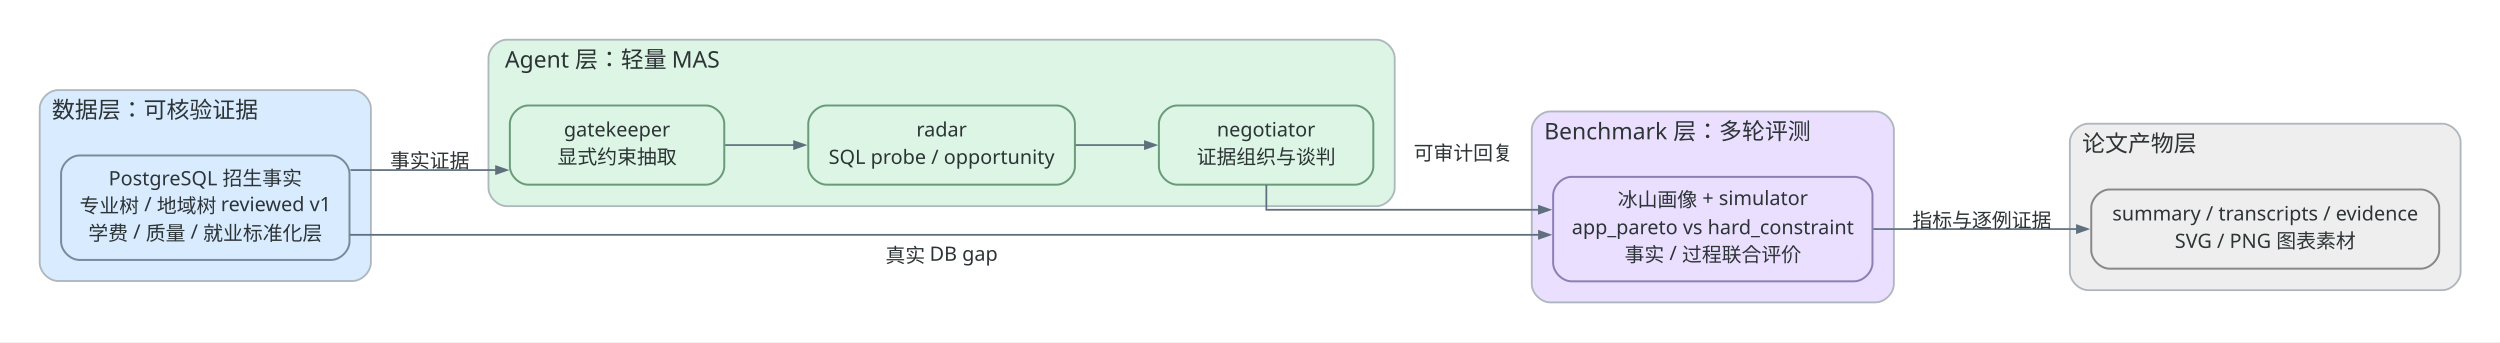
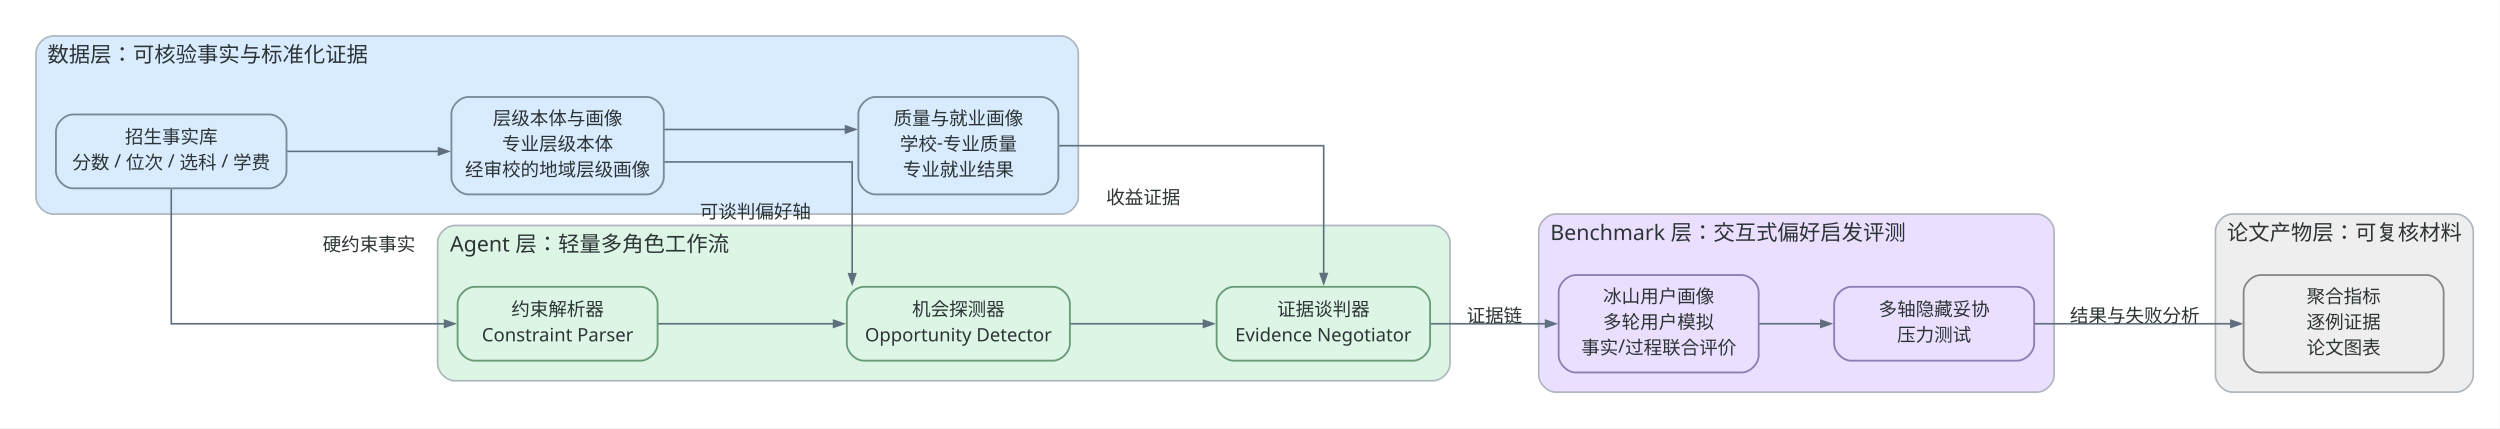
- <svg xmlns="http://www.w3.org/2000/svg" width="1637pt" height="224pt" viewBox="0.00 0.00 1637.00 224.00">
-   <g id="graph0" class="graph" transform="scale(1 1) rotate(0) translate(18 206)">
-     <polygon fill="white" stroke="none" points="-18,18 -18,-206 1619.2,-206 1619.2,18 -18,18" />
+ <svg xmlns="http://www.w3.org/2000/svg" width="1755pt" height="301pt" viewBox="0.00 0.00 1755.00 301.00">
+   <g id="graph0" class="graph" transform="scale(1 1) rotate(0) translate(17.28 283.28)">
+     <polygon fill="white" stroke="none" points="-17.28,17.28 -17.28,-283.28 1737.43,-283.28 1737.43,17.28 -17.28,17.28" />
    <g id="clust1" class="cluster">
-       <path fill="#d9ecff" stroke="#aeb6be" stroke-width="1.2" d="M20,-22C20,-22 212.85,-22 212.85,-22 218.85,-22 224.85,-28 224.85,-34 224.85,-34 224.85,-135 224.85,-135 224.85,-141 218.85,-147 212.85,-147 212.85,-147 20,-147 20,-147 14,-147 8,-141 8,-135 8,-135 8,-34 8,-34 8,-28 14,-22 20,-22" />
-       <text xml:space="preserve" text-anchor="middle" x="83.5" y="-128.75" font-family="Microsoft YaHei" font-size="15.00" fill="#2d3436">数据层：可核验证据</text>
+       <path fill="#d9ecff" stroke="#aeb6be" stroke-width="1.2" d="M20,-133C20,-133 727.7,-133 727.7,-133 733.7,-133 739.7,-139 739.7,-145 739.7,-145 739.7,-246 739.7,-246 739.7,-252 733.7,-258 727.7,-258 727.7,-258 20,-258 20,-258 14,-258 8,-252 8,-246 8,-246 8,-145 8,-145 8,-139 14,-133 20,-133" />
+       <text xml:space="preserve" text-anchor="middle" x="128.5" y="-239.75" font-family="Microsoft YaHei" font-size="15.00" fill="#2d3436">数据层：可核验事实与标准化证据</text>
    </g>
    <g id="clust2" class="cluster">
-       <path fill="#dcf5e5" stroke="#aeb6be" stroke-width="1.2" d="M313.85,-71C313.85,-71 883.25,-71 883.25,-71 889.25,-71 895.25,-77 895.25,-83 895.25,-83 895.25,-168 895.25,-168 895.25,-174 889.25,-180 883.25,-180 883.25,-180 313.85,-180 313.85,-180 307.85,-180 301.85,-174 301.85,-168 301.85,-168 301.85,-83 301.85,-83 301.85,-77 307.85,-71 313.85,-71" />
-       <text xml:space="preserve" text-anchor="middle" x="382.97" y="-161.75" font-family="Microsoft YaHei" font-size="15.00" fill="#2d3436">Agent 层：轻量 MAS</text>
+       <path fill="#dcf5e5" stroke="#aeb6be" stroke-width="1.2" d="M301.95,-16C301.95,-16 988.65,-16 988.65,-16 994.65,-16 1000.65,-22 1000.65,-28 1000.65,-28 1000.65,-113 1000.65,-113 1000.65,-119 994.65,-125 988.65,-125 988.65,-125 301.95,-125 301.95,-125 295.95,-125 289.95,-119 289.95,-113 289.95,-113 289.95,-28 289.95,-28 289.95,-22 295.95,-16 301.95,-16" />
+       <text xml:space="preserve" text-anchor="middle" x="396.57" y="-106.75" font-family="Microsoft YaHei" font-size="15.00" fill="#2d3436">Agent 层：轻量多角色工作流</text>
    </g>
    <g id="clust3" class="cluster">
-       <path fill="#eadfff" stroke="#aeb6be" stroke-width="1.2" d="M997,-8C997,-8 1210.1,-8 1210.1,-8 1216.1,-8 1222.1,-14 1222.1,-20 1222.1,-20 1222.1,-121 1222.1,-121 1222.1,-127 1216.1,-133 1210.1,-133 1210.1,-133 997,-133 997,-133 991,-133 985,-127 985,-121 985,-121 985,-20 985,-20 985,-14 991,-8 997,-8" />
-       <text xml:space="preserve" text-anchor="middle" x="1080.38" y="-114.75" font-family="Microsoft YaHei" font-size="15.00" fill="#2d3436">Benchmark 层：多轮评测</text>
+       <path fill="#eadfff" stroke="#aeb6be" stroke-width="1.2" d="M1074.9,-8C1074.9,-8 1412.7,-8 1412.7,-8 1418.7,-8 1424.7,-14 1424.7,-20 1424.7,-20 1424.7,-121 1424.7,-121 1424.7,-127 1418.7,-133 1412.7,-133 1412.7,-133 1074.9,-133 1074.9,-133 1068.9,-133 1062.9,-127 1062.9,-121 1062.9,-121 1062.9,-20 1062.9,-20 1062.9,-14 1068.9,-8 1074.9,-8" />
+       <text xml:space="preserve" text-anchor="middle" x="1195.77" y="-114.75" font-family="Microsoft YaHei" font-size="15.00" fill="#2d3436">Benchmark 层：交互式偏好启发评测</text>
    </g>
    <g id="clust4" class="cluster">
-       <path fill="#eeeeee" stroke="#aeb6be" stroke-width="1.2" d="M1349.35,-16C1349.35,-16 1581.2,-16 1581.2,-16 1587.2,-16 1593.2,-22 1593.2,-28 1593.2,-28 1593.2,-113 1593.2,-113 1593.2,-119 1587.2,-125 1581.2,-125 1581.2,-125 1349.35,-125 1349.35,-125 1343.35,-125 1337.35,-119 1337.35,-113 1337.35,-113 1337.35,-28 1337.35,-28 1337.35,-22 1343.35,-16 1349.35,-16" />
-       <text xml:space="preserve" text-anchor="middle" x="1382.85" y="-106.75" font-family="Microsoft YaHei" font-size="15.00" fill="#2d3436">论文产物层</text>
+       <path fill="#eeeeee" stroke="#aeb6be" stroke-width="1.2" d="M1549.95,-8C1549.95,-8 1706.95,-8 1706.95,-8 1712.95,-8 1718.95,-14 1718.95,-20 1718.95,-20 1718.95,-121 1718.95,-121 1718.95,-127 1712.95,-133 1706.95,-133 1706.95,-133 1549.95,-133 1549.95,-133 1543.95,-133 1537.95,-127 1537.95,-121 1537.95,-121 1537.95,-20 1537.95,-20 1537.95,-14 1543.95,-8 1549.95,-8" />
+       <text xml:space="preserve" text-anchor="middle" x="1628.45" y="-114.75" font-family="Microsoft YaHei" font-size="15.00" fill="#2d3436">论文产物层：可复核材料</text>
    </g>
    <g id="node1" class="node">
-       <path fill="#d9ecff" stroke="#7a8a99" stroke-width="1.3" d="M198.85,-104.2C198.85,-104.2 34,-104.2 34,-104.2 28,-104.2 22,-98.2 22,-92.2 22,-92.2 22,-47.8 22,-47.8 22,-41.8 28,-35.8 34,-35.8 34,-35.8 198.85,-35.8 198.85,-35.8 204.85,-35.8 210.85,-41.8 210.85,-47.8 210.85,-47.8 210.85,-92.2 210.85,-92.2 210.85,-98.2 204.85,-104.2 198.85,-104.2" />
-       <text xml:space="preserve" text-anchor="middle" x="116.42" y="-84.65" font-family="Microsoft YaHei" font-size="13.00" fill="#2d3436">PostgreSQL 招生事实</text>
-       <text xml:space="preserve" text-anchor="middle" x="116.42" y="-66.65" font-family="Microsoft YaHei" font-size="13.00" fill="#2d3436">专业树 / 地域树 reviewed v1</text>
-       <text xml:space="preserve" text-anchor="middle" x="116.42" y="-48.65" font-family="Microsoft YaHei" font-size="13.00" fill="#2d3436">学费 / 质量 / 就业标准化层</text>
+       <path fill="#d9ecff" stroke="#7a8a99" stroke-width="1.3" d="M171.85,-202.92C171.85,-202.92 34,-202.92 34,-202.92 28,-202.92 22,-196.92 22,-190.92 22,-190.92 22,-163.08 22,-163.08 22,-157.08 28,-151.08 34,-151.08 34,-151.08 171.85,-151.08 171.85,-151.08 177.85,-151.08 183.85,-157.08 183.85,-163.08 183.85,-163.08 183.85,-190.92 183.85,-190.92 183.85,-196.92 177.85,-202.92 171.85,-202.92" />
+       <text xml:space="preserve" text-anchor="middle" x="102.92" y="-182.65" font-family="Microsoft YaHei" font-size="13.00" fill="#2d3436">招生事实库</text>
+       <text xml:space="preserve" text-anchor="middle" x="102.92" y="-164.65" font-family="Microsoft YaHei" font-size="13.00" fill="#2d3436">分数 / 位次 / 选科 / 学费</text>
    </g>
    <g id="node2" class="node">
-       <path fill="#dcf5e5" stroke="#6a9b78" stroke-width="1.3" d="M444.25,-136.92C444.25,-136.92 327.85,-136.92 327.85,-136.92 321.85,-136.92 315.85,-130.92 315.85,-124.92 315.85,-124.92 315.85,-97.08 315.85,-97.08 315.85,-91.08 321.85,-85.08 327.85,-85.08 327.85,-85.08 444.25,-85.08 444.25,-85.08 450.25,-85.08 456.25,-91.08 456.25,-97.08 456.25,-97.08 456.25,-124.92 456.25,-124.92 456.25,-130.92 450.25,-136.92 444.25,-136.92" />
-       <text xml:space="preserve" text-anchor="middle" x="386.05" y="-116.65" font-family="Microsoft YaHei" font-size="13.00" fill="#2d3436">gatekeeper</text>
-       <text xml:space="preserve" text-anchor="middle" x="386.05" y="-98.65" font-family="Microsoft YaHei" font-size="13.00" fill="#2d3436">显式约束抽取</text>
+       <path fill="#d9ecff" stroke="#7a8a99" stroke-width="1.3" d="M436.7,-215.2C436.7,-215.2 311.6,-215.2 311.6,-215.2 305.6,-215.2 299.6,-209.2 299.6,-203.2 299.6,-203.2 299.6,-158.8 299.6,-158.8 299.6,-152.8 305.6,-146.8 311.6,-146.8 311.6,-146.8 436.7,-146.8 436.7,-146.8 442.7,-146.8 448.7,-152.8 448.7,-158.8 448.7,-158.8 448.7,-203.2 448.7,-203.2 448.7,-209.2 442.7,-215.2 436.7,-215.2" />
+       <text xml:space="preserve" text-anchor="middle" x="374.15" y="-195.65" font-family="Microsoft YaHei" font-size="13.00" fill="#2d3436">层级本体与画像</text>
+       <text xml:space="preserve" text-anchor="middle" x="374.15" y="-177.65" font-family="Microsoft YaHei" font-size="13.00" fill="#2d3436">专业层级本体</text>
+       <text xml:space="preserve" text-anchor="middle" x="374.15" y="-159.65" font-family="Microsoft YaHei" font-size="13.00" fill="#2d3436">经审校的地域层级画像</text>
+     </g>
+     <g id="edge1" class="edge">
+       <path fill="none" stroke="#5f6f7d" stroke-width="1.15" d="M184.3,-177C184.3,-177 290.57,-177 290.57,-177" />
+       <polygon fill="#5f6f7d" stroke="#5f6f7d" stroke-width="1.15" points="290.57,-179.45 297.57,-177 290.57,-174.55 290.57,-179.45" />
+     </g>
+     <g id="node4" class="node">
+       <path fill="#dcf5e5" stroke="#6a9b78" stroke-width="1.3" d="M432.35,-81.92C432.35,-81.92 315.95,-81.92 315.95,-81.92 309.95,-81.92 303.95,-75.92 303.95,-69.92 303.95,-69.92 303.95,-42.08 303.95,-42.08 303.95,-36.08 309.95,-30.08 315.95,-30.08 315.95,-30.08 432.35,-30.08 432.35,-30.08 438.35,-30.08 444.35,-36.08 444.35,-42.08 444.35,-42.08 444.35,-69.92 444.35,-69.92 444.35,-75.92 438.35,-81.92 432.35,-81.92" />
+       <text xml:space="preserve" text-anchor="middle" x="374.15" y="-61.65" font-family="Microsoft YaHei" font-size="13.00" fill="#2d3436">约束解析器</text>
+       <text xml:space="preserve" text-anchor="middle" x="374.15" y="-43.65" font-family="Microsoft YaHei" font-size="13.00" fill="#2d3436">Constraint Parser</text>
+     </g>
+     <g id="edge6" class="edge">
+       <path fill="none" stroke="#5f6f7d" stroke-width="1.15" d="M102.95,-150.45C102.95,-114.83 102.95,-56 102.95,-56 102.95,-56 294.86,-56 294.86,-56" />
+       <polygon fill="#5f6f7d" stroke="#5f6f7d" stroke-width="1.15" points="294.86,-58.45 301.86,-56 294.86,-53.55 294.86,-58.45" />
+       <text xml:space="preserve" text-anchor="middle" x="241.72" y="-107.15" font-family="Sans-Serif" font-size="13.00" fill="#2d3436">硬约束事实</text>
+     </g>
+     <g id="node3" class="node">
+       <path fill="#d9ecff" stroke="#7a8a99" stroke-width="1.3" d="M713.7,-215.2C713.7,-215.2 597.3,-215.2 597.3,-215.2 591.3,-215.2 585.3,-209.2 585.3,-203.2 585.3,-203.2 585.3,-158.8 585.3,-158.8 585.3,-152.8 591.3,-146.8 597.3,-146.8 597.3,-146.8 713.7,-146.8 713.7,-146.8 719.7,-146.8 725.7,-152.8 725.7,-158.8 725.7,-158.8 725.7,-203.2 725.7,-203.2 725.7,-209.2 719.7,-215.2 713.7,-215.2" />
+       <text xml:space="preserve" text-anchor="middle" x="655.5" y="-195.65" font-family="Microsoft YaHei" font-size="13.00" fill="#2d3436">质量与就业画像</text>
+       <text xml:space="preserve" text-anchor="middle" x="655.5" y="-177.65" font-family="Microsoft YaHei" font-size="13.00" fill="#2d3436">学校-专业质量</text>
+       <text xml:space="preserve" text-anchor="middle" x="655.5" y="-159.65" font-family="Microsoft YaHei" font-size="13.00" fill="#2d3436">专业就业结果</text>
+     </g>
+     <g id="edge2" class="edge">
+       <path fill="none" stroke="#5f6f7d" stroke-width="1.15" d="M449.18,-192.4C449.18,-192.4 576.3,-192.4 576.3,-192.4" />
+       <polygon fill="#5f6f7d" stroke="#5f6f7d" stroke-width="1.15" points="576.3,-194.85 583.3,-192.4 576.3,-189.95 576.3,-194.85" />
+     </g>
+     <g id="node5" class="node">
+       <path fill="#dcf5e5" stroke="#6a9b78" stroke-width="1.3" d="M721.8,-81.92C721.8,-81.92 589.2,-81.92 589.2,-81.92 583.2,-81.92 577.2,-75.92 577.2,-69.92 577.2,-69.92 577.2,-42.08 577.2,-42.08 577.2,-36.08 583.2,-30.08 589.2,-30.08 589.2,-30.08 721.8,-30.08 721.8,-30.08 727.8,-30.08 733.8,-36.08 733.8,-42.08 733.8,-42.08 733.8,-69.92 733.8,-69.92 733.8,-75.92 727.8,-81.92 721.8,-81.92" />
+       <text xml:space="preserve" text-anchor="middle" x="655.5" y="-61.65" font-family="Microsoft YaHei" font-size="13.00" fill="#2d3436">机会探测器</text>
+       <text xml:space="preserve" text-anchor="middle" x="655.5" y="-43.65" font-family="Microsoft YaHei" font-size="13.00" fill="#2d3436">Opportunity Detector</text>
+     </g>
+     <g id="edge7" class="edge">
+       <path fill="none" stroke="#5f6f7d" stroke-width="1.15" d="M449.1,-169.6C508.28,-169.6 580.95,-169.6 580.95,-169.6 580.95,-169.6 580.95,-91.09 580.95,-91.09" />
+       <polygon fill="#5f6f7d" stroke="#5f6f7d" stroke-width="1.15" points="583.4,-91.09 580.95,-84.09 578.5,-91.09 583.4,-91.09" />
+       <text xml:space="preserve" text-anchor="middle" x="512.95" y="-130.15" font-family="Sans-Serif" font-size="13.00" fill="#2d3436">可谈判偏好轴</text>
+     </g>
+     <g id="node6" class="node">
+       <path fill="#dcf5e5" stroke="#6a9b78" stroke-width="1.3" d="M974.65,-81.92C974.65,-81.92 848.8,-81.92 848.8,-81.92 842.8,-81.92 836.8,-75.92 836.8,-69.92 836.8,-69.92 836.8,-42.08 836.8,-42.08 836.8,-36.08 842.8,-30.08 848.8,-30.08 848.8,-30.08 974.65,-30.08 974.65,-30.08 980.65,-30.08 986.65,-36.08 986.65,-42.08 986.65,-42.08 986.65,-69.92 986.65,-69.92 986.65,-75.92 980.65,-81.92 974.65,-81.92" />
+       <text xml:space="preserve" text-anchor="middle" x="911.72" y="-61.65" font-family="Microsoft YaHei" font-size="13.00" fill="#2d3436">证据谈判器</text>
+       <text xml:space="preserve" text-anchor="middle" x="911.72" y="-43.65" font-family="Microsoft YaHei" font-size="13.00" fill="#2d3436">Evidence Negotiator</text>
+     </g>
+     <g id="edge8" class="edge">
+       <path fill="none" stroke="#5f6f7d" stroke-width="1.15" d="M726.25,-181C802.16,-181 911.95,-181 911.95,-181 911.95,-181 911.95,-91.25 911.95,-91.25" />
+       <polygon fill="#5f6f7d" stroke="#5f6f7d" stroke-width="1.15" points="914.4,-91.25 911.95,-84.25 909.5,-91.25 914.4,-91.25" />
+       <text xml:space="preserve" text-anchor="middle" x="785.3" y="-140.15" font-family="Sans-Serif" font-size="13.00" fill="#2d3436">收益证据</text>
    </g>
    <g id="edge3" class="edge">
-       <path fill="none" stroke="#5f6f7d" stroke-width="1.15" d="M211.48,-94.64C211.48,-94.64 306.83,-94.64 306.83,-94.64" />
-       <polygon fill="#5f6f7d" stroke="#5f6f7d" stroke-width="1.15" points="306.83,-97.09 313.83,-94.64 306.83,-92.19 306.83,-97.09" />
-       <text xml:space="preserve" text-anchor="middle" x="263.35" y="-96.15" font-family="Sans-Serif" font-size="13.00" fill="#2d3436">事实证据</text>
-     </g>
-     <g id="node5" class="node">
-       <path fill="#eadfff" stroke="#8d7eb3" stroke-width="1.3" d="M1196.1,-90.2C1196.1,-90.2 1011,-90.2 1011,-90.2 1005,-90.2 999,-84.2 999,-78.2 999,-78.2 999,-33.8 999,-33.8 999,-27.8 1005,-21.8 1011,-21.8 1011,-21.8 1196.1,-21.8 1196.1,-21.8 1202.1,-21.8 1208.1,-27.8 1208.1,-33.8 1208.1,-33.8 1208.1,-78.2 1208.1,-78.2 1208.1,-84.2 1202.1,-90.2 1196.1,-90.2" />
-       <text xml:space="preserve" text-anchor="middle" x="1103.55" y="-70.65" font-family="Microsoft YaHei" font-size="13.00" fill="#2d3436">冰山画像 + simulator</text>
-       <text xml:space="preserve" text-anchor="middle" x="1103.55" y="-52.65" font-family="Microsoft YaHei" font-size="13.00" fill="#2d3436">app_pareto vs hard_constraint</text>
-       <text xml:space="preserve" text-anchor="middle" x="1103.55" y="-34.65" font-family="Microsoft YaHei" font-size="13.00" fill="#2d3436">事实 / 过程联合评价</text>
+       <path fill="none" stroke="#5f6f7d" stroke-width="1.15" d="M444.78,-56C444.78,-56 567.91,-56 567.91,-56" />
+       <polygon fill="#5f6f7d" stroke="#5f6f7d" stroke-width="1.15" points="567.91,-58.45 574.91,-56 567.91,-53.55 567.91,-58.45" />
    </g>
    <g id="edge4" class="edge">
-       <path fill="none" stroke="#5f6f7d" stroke-width="1.15" d="M211.07,-52.23C211.07,-52.23 989.73,-52.23 989.73,-52.23" />
-       <polygon fill="#5f6f7d" stroke="#5f6f7d" stroke-width="1.15" points="989.73,-54.68 996.73,-52.23 989.73,-49.78 989.73,-54.68" />
-       <text xml:space="preserve" text-anchor="middle" x="598.55" y="-34.15" font-family="Sans-Serif" font-size="13.00" fill="#2d3436">真实 DB gap</text>
+       <path fill="none" stroke="#5f6f7d" stroke-width="1.15" d="M734.12,-56C734.12,-56 827.59,-56 827.59,-56" />
+       <polygon fill="#5f6f7d" stroke="#5f6f7d" stroke-width="1.15" points="827.59,-58.45 834.59,-56 827.59,-53.55 827.59,-58.45" />
    </g>
-     <g id="node3" class="node">
-       <path fill="#dcf5e5" stroke="#6a9b78" stroke-width="1.3" d="M673.85,-136.92C673.85,-136.92 523.25,-136.92 523.25,-136.92 517.25,-136.92 511.25,-130.92 511.25,-124.92 511.25,-124.92 511.25,-97.08 511.25,-97.08 511.25,-91.08 517.25,-85.08 523.25,-85.08 523.25,-85.08 673.85,-85.08 673.85,-85.08 679.85,-85.08 685.85,-91.08 685.85,-97.08 685.85,-97.08 685.85,-124.92 685.85,-124.92 685.85,-130.92 679.85,-136.92 673.85,-136.92" />
-       <text xml:space="preserve" text-anchor="middle" x="598.55" y="-116.65" font-family="Microsoft YaHei" font-size="13.00" fill="#2d3436">radar</text>
-       <text xml:space="preserve" text-anchor="middle" x="598.55" y="-98.65" font-family="Microsoft YaHei" font-size="13.00" fill="#2d3436">SQL probe / opportunity</text>
+     <g id="node7" class="node">
+       <path fill="#eadfff" stroke="#8d7eb3" stroke-width="1.3" d="M1205.3,-90.2C1205.3,-90.2 1088.9,-90.2 1088.9,-90.2 1082.9,-90.2 1076.9,-84.2 1076.9,-78.2 1076.9,-78.2 1076.9,-33.8 1076.9,-33.8 1076.9,-27.8 1082.9,-21.8 1088.9,-21.8 1088.9,-21.8 1205.3,-21.8 1205.3,-21.8 1211.3,-21.8 1217.3,-27.8 1217.3,-33.8 1217.3,-33.8 1217.3,-78.2 1217.3,-78.2 1217.3,-84.2 1211.3,-90.2 1205.3,-90.2" />
+       <text xml:space="preserve" text-anchor="middle" x="1147.1" y="-70.65" font-family="Microsoft YaHei" font-size="13.00" fill="#2d3436">冰山用户画像</text>
+       <text xml:space="preserve" text-anchor="middle" x="1147.1" y="-52.65" font-family="Microsoft YaHei" font-size="13.00" fill="#2d3436">多轮用户模拟</text>
+       <text xml:space="preserve" text-anchor="middle" x="1147.1" y="-34.65" font-family="Microsoft YaHei" font-size="13.00" fill="#2d3436">事实/过程联合评价</text>
    </g>
-     <g id="edge1" class="edge">
-       <path fill="none" stroke="#5f6f7d" stroke-width="1.15" d="M456.81,-111C456.81,-111 501.97,-111 501.97,-111" />
-       <polygon fill="#5f6f7d" stroke="#5f6f7d" stroke-width="1.15" points="501.97,-113.45 508.97,-111 501.97,-108.55 501.97,-113.45" />
+     <g id="edge9" class="edge">
+       <path fill="none" stroke="#5f6f7d" stroke-width="1.15" d="M987.17,-56C987.17,-56 1067.74,-56 1067.74,-56" />
+       <polygon fill="#5f6f7d" stroke="#5f6f7d" stroke-width="1.15" points="1067.74,-58.45 1074.74,-56 1067.74,-53.55 1067.74,-58.45" />
+       <text xml:space="preserve" text-anchor="middle" x="1031.77" y="-57.15" font-family="Sans-Serif" font-size="13.00" fill="#2d3436">证据链</text>
    </g>
-     <g id="node4" class="node">
-       <path fill="#dcf5e5" stroke="#6a9b78" stroke-width="1.3" d="M869.25,-136.92C869.25,-136.92 752.85,-136.92 752.85,-136.92 746.85,-136.92 740.85,-130.92 740.85,-124.92 740.85,-124.92 740.85,-97.08 740.85,-97.08 740.85,-91.08 746.85,-85.08 752.85,-85.08 752.85,-85.08 869.25,-85.08 869.25,-85.08 875.25,-85.08 881.25,-91.08 881.25,-97.08 881.25,-97.08 881.25,-124.92 881.25,-124.92 881.25,-130.92 875.25,-136.92 869.25,-136.92" />
-       <text xml:space="preserve" text-anchor="middle" x="811.05" y="-116.65" font-family="Microsoft YaHei" font-size="13.00" fill="#2d3436">negotiator</text>
-       <text xml:space="preserve" text-anchor="middle" x="811.05" y="-98.65" font-family="Microsoft YaHei" font-size="13.00" fill="#2d3436">证据组织与谈判</text>
-     </g>
-     <g id="edge2" class="edge">
-       <path fill="none" stroke="#5f6f7d" stroke-width="1.15" d="M686.21,-111C686.21,-111 731.7,-111 731.7,-111" />
-       <polygon fill="#5f6f7d" stroke="#5f6f7d" stroke-width="1.15" points="731.7,-113.45 738.7,-111 731.7,-108.55 731.7,-113.45" />
+     <g id="node8" class="node">
+       <path fill="#eadfff" stroke="#8d7eb3" stroke-width="1.3" d="M1398.7,-81.92C1398.7,-81.92 1282.3,-81.92 1282.3,-81.92 1276.3,-81.92 1270.3,-75.92 1270.3,-69.92 1270.3,-69.92 1270.3,-42.08 1270.3,-42.08 1270.3,-36.08 1276.3,-30.08 1282.3,-30.08 1282.3,-30.08 1398.7,-30.08 1398.7,-30.08 1404.7,-30.08 1410.7,-36.08 1410.7,-42.08 1410.7,-42.08 1410.7,-69.92 1410.7,-69.92 1410.7,-75.92 1404.7,-81.92 1398.7,-81.92" />
+       <text xml:space="preserve" text-anchor="middle" x="1340.5" y="-61.65" font-family="Microsoft YaHei" font-size="13.00" fill="#2d3436">多轴隐藏妥协</text>
+       <text xml:space="preserve" text-anchor="middle" x="1340.5" y="-43.65" font-family="Microsoft YaHei" font-size="13.00" fill="#2d3436">压力测试</text>
    </g>
    <g id="edge5" class="edge">
-       <path fill="none" stroke="#5f6f7d" stroke-width="1.15" d="M811.2,-84.9C811.2,-76.19 811.2,-68.65 811.2,-68.65 811.2,-68.65 989.68,-68.65 989.68,-68.65" />
-       <polygon fill="#5f6f7d" stroke="#5f6f7d" stroke-width="1.15" points="989.68,-71.1 996.68,-68.65 989.68,-66.2 989.68,-71.1" />
-       <text xml:space="preserve" text-anchor="middle" x="940.12" y="-101.15" font-family="Sans-Serif" font-size="13.00" fill="#2d3436">可审计回复</text>
+       <path fill="none" stroke="#5f6f7d" stroke-width="1.15" d="M1217.74,-56C1217.74,-56 1260.98,-56 1260.98,-56" />
+       <polygon fill="#5f6f7d" stroke="#5f6f7d" stroke-width="1.15" points="1260.98,-58.45 1267.98,-56 1260.98,-53.55 1260.98,-58.45" />
    </g>
-     <g id="node6" class="node">
-       <path fill="#eeeeee" stroke="#888888" stroke-width="1.3" d="M1567.2,-81.92C1567.2,-81.92 1363.35,-81.92 1363.35,-81.92 1357.35,-81.92 1351.35,-75.92 1351.35,-69.92 1351.35,-69.92 1351.35,-42.08 1351.35,-42.08 1351.35,-36.08 1357.35,-30.08 1363.35,-30.08 1363.35,-30.08 1567.2,-30.08 1567.2,-30.08 1573.2,-30.08 1579.2,-36.08 1579.2,-42.08 1579.2,-42.08 1579.2,-69.92 1579.2,-69.92 1579.2,-75.92 1573.2,-81.92 1567.2,-81.92" />
-       <text xml:space="preserve" text-anchor="middle" x="1465.28" y="-61.65" font-family="Microsoft YaHei" font-size="13.00" fill="#2d3436">summary / transcripts / evidence</text>
-       <text xml:space="preserve" text-anchor="middle" x="1465.28" y="-43.65" font-family="Microsoft YaHei" font-size="13.00" fill="#2d3436">SVG / PNG 图表素材</text>
+     <g id="node9" class="node">
+       <path fill="#eeeeee" stroke="#888888" stroke-width="1.3" d="M1686.15,-90.2C1686.15,-90.2 1569.75,-90.2 1569.75,-90.2 1563.75,-90.2 1557.75,-84.2 1557.75,-78.2 1557.75,-78.2 1557.75,-33.8 1557.75,-33.8 1557.75,-27.8 1563.75,-21.8 1569.75,-21.8 1569.75,-21.8 1686.15,-21.8 1686.15,-21.8 1692.15,-21.8 1698.15,-27.8 1698.15,-33.8 1698.15,-33.8 1698.15,-78.2 1698.15,-78.2 1698.15,-84.2 1692.15,-90.2 1686.15,-90.2" />
+       <text xml:space="preserve" text-anchor="middle" x="1627.95" y="-70.65" font-family="Microsoft YaHei" font-size="13.00" fill="#2d3436">聚合指标</text>
+       <text xml:space="preserve" text-anchor="middle" x="1627.95" y="-52.65" font-family="Microsoft YaHei" font-size="13.00" fill="#2d3436">逐例证据</text>
+       <text xml:space="preserve" text-anchor="middle" x="1627.95" y="-34.65" font-family="Microsoft YaHei" font-size="13.00" fill="#2d3436">论文图表</text>
    </g>
-     <g id="edge6" class="edge">
-       <path fill="none" stroke="#5f6f7d" stroke-width="1.15" d="M1208.66,-56C1208.66,-56 1341.98,-56 1341.98,-56" />
-       <polygon fill="#5f6f7d" stroke="#5f6f7d" stroke-width="1.15" points="1341.98,-58.45 1348.98,-56 1341.98,-53.55 1341.98,-58.45" />
-       <text xml:space="preserve" text-anchor="middle" x="1279.72" y="-57.15" font-family="Sans-Serif" font-size="13.00" fill="#2d3436">指标与逐例证据</text>
+     <g id="edge10" class="edge">
+       <path fill="none" stroke="#5f6f7d" stroke-width="1.15" d="M1411.19,-56C1411.19,-56 1548.8,-56 1548.8,-56" />
+       <polygon fill="#5f6f7d" stroke="#5f6f7d" stroke-width="1.15" points="1548.8,-58.45 1555.8,-56 1548.8,-53.55 1548.8,-58.45" />
+       <text xml:space="preserve" text-anchor="middle" x="1481.32" y="-57.15" font-family="Sans-Serif" font-size="13.00" fill="#2d3436">结果与失败分析</text>
    </g>
  </g>
</svg>
